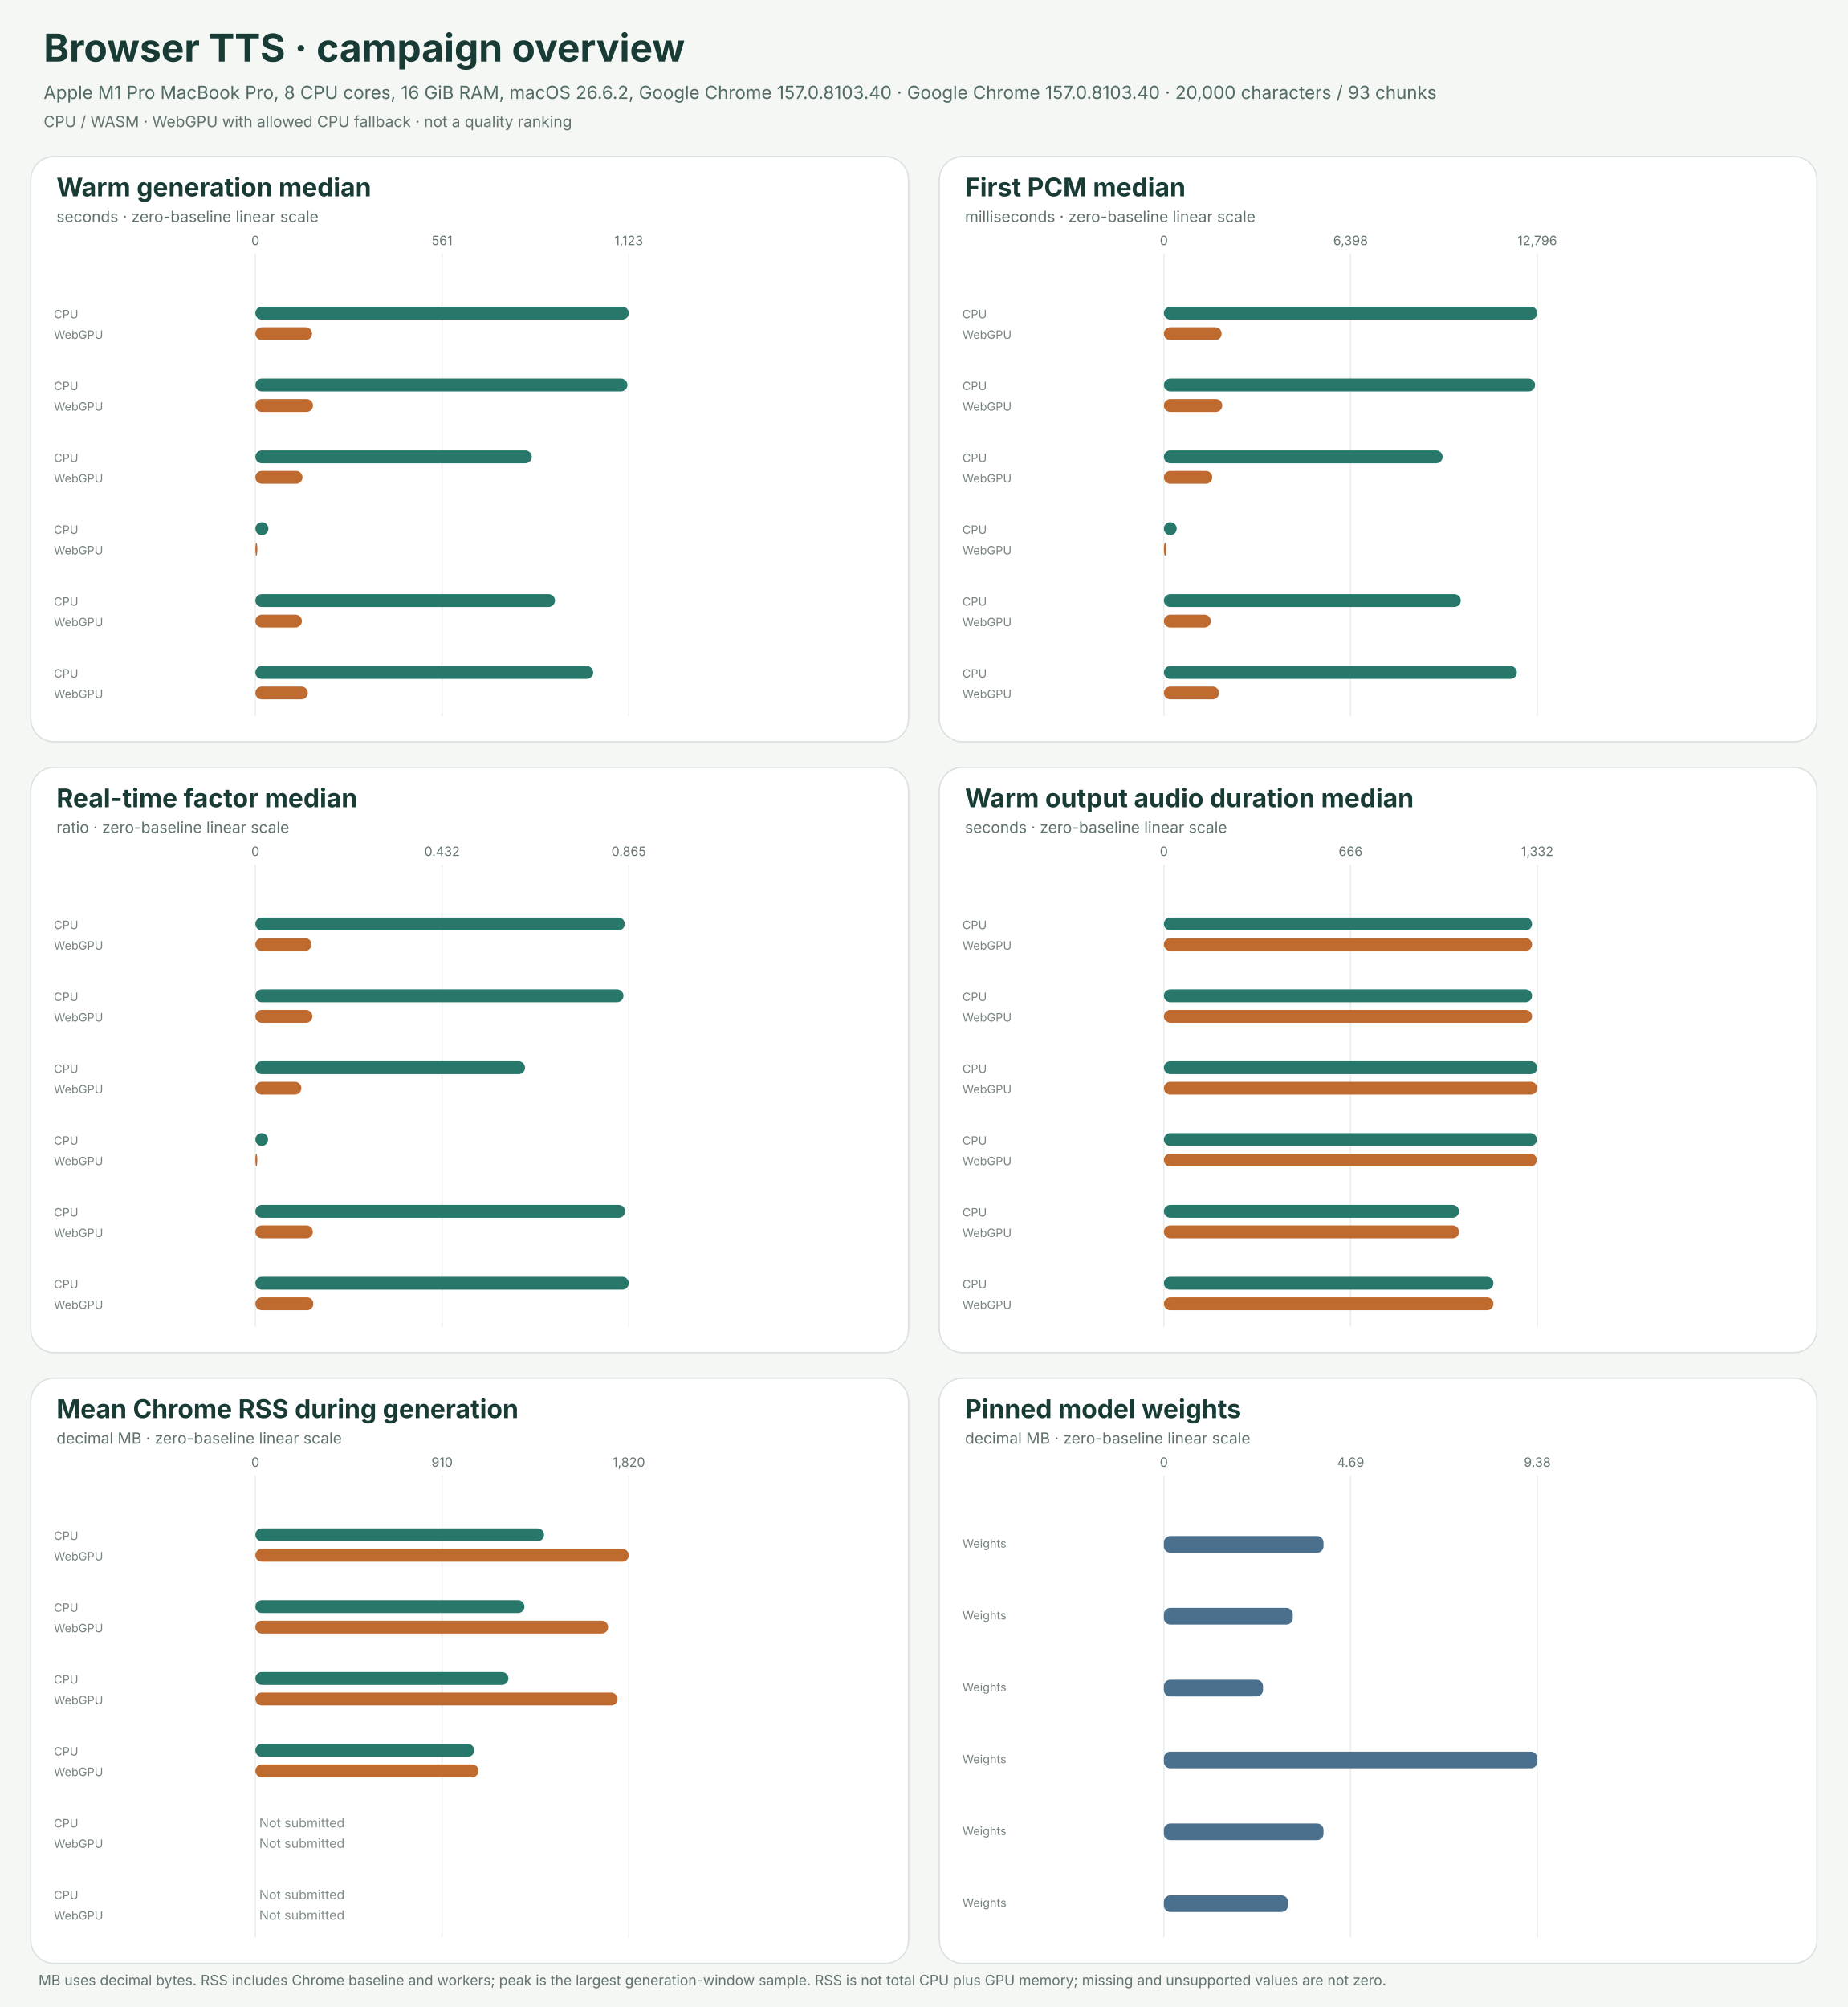
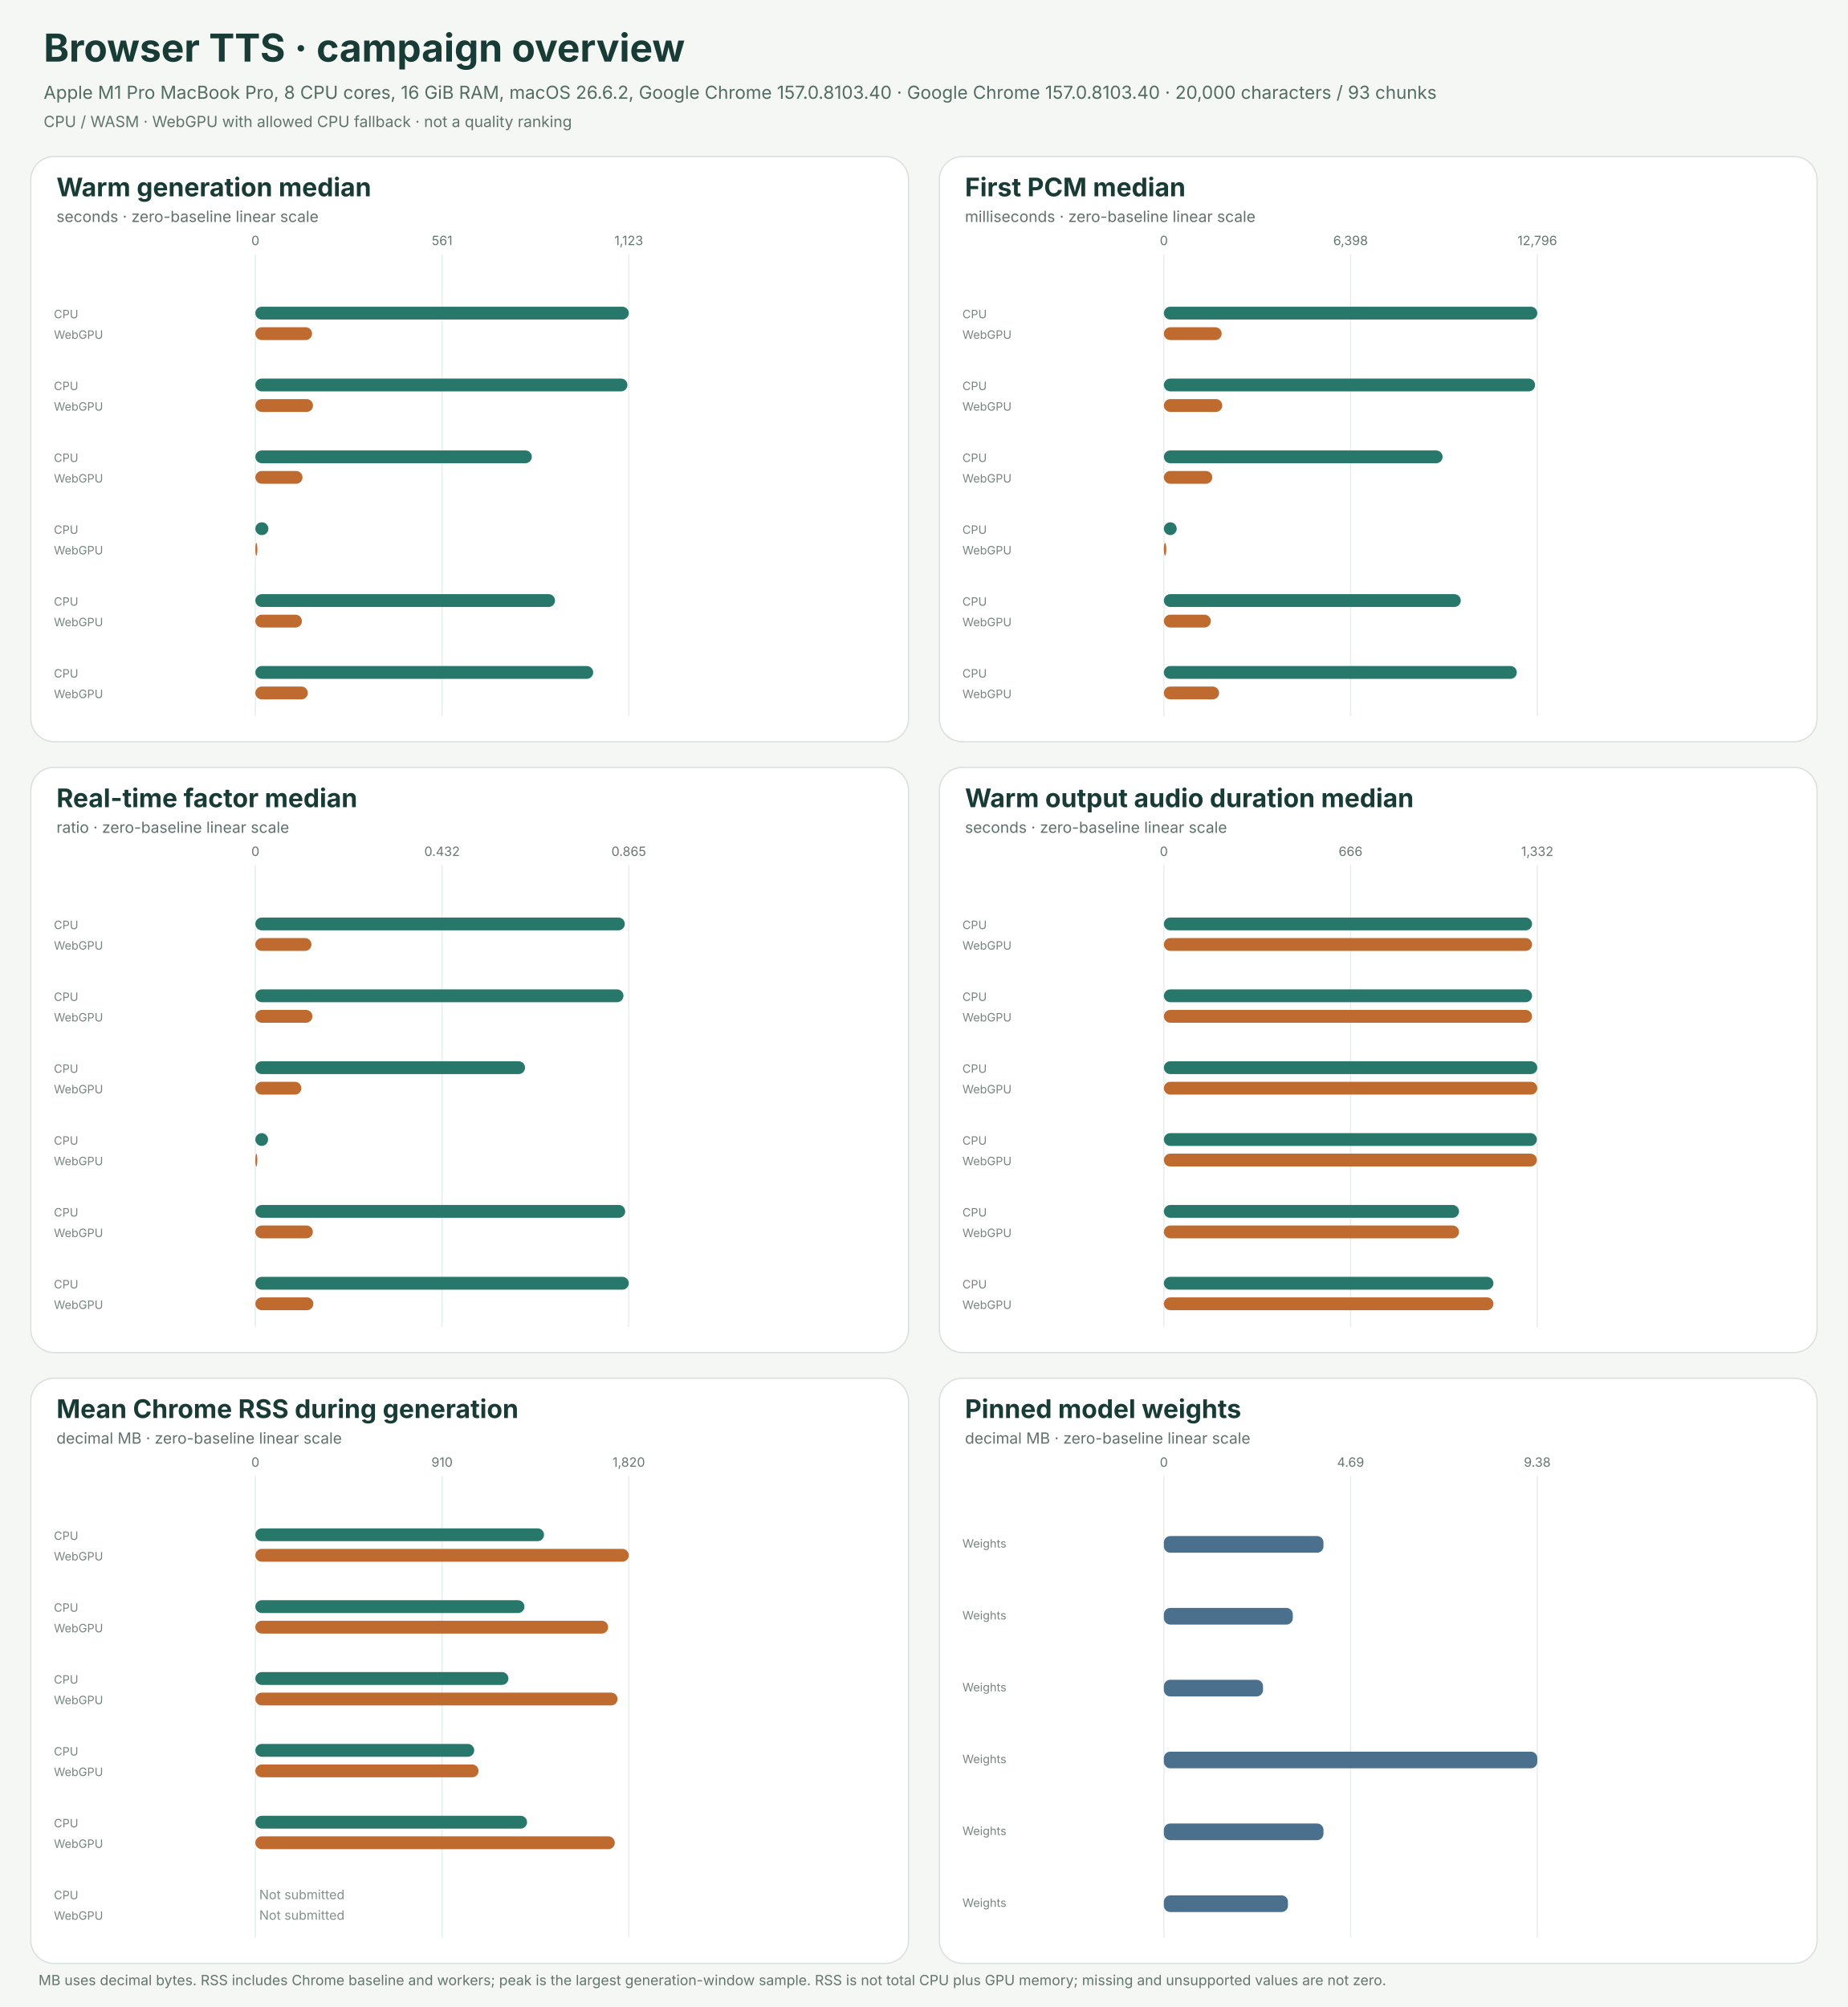
<svg xmlns="http://www.w3.org/2000/svg" width="1440" height="1564" viewBox="0 0 1440 1564" role="img" aria-labelledby="campaign-title campaign-desc">
  <rect width="100%" height="100%" fill="#f4f7f4" />
  <g font-family="system-ui,-apple-system,BlinkMacSystemFont,Segoe UI,sans-serif" fill="#183b35">
    <text x="34" y="48" font-size="30" font-weight="750">Browser TTS · campaign overview</text>
    <text x="34" y="77" font-size="14" fill="#526c65">Apple M1 Pro MacBook Pro, 8 CPU cores, 16 GiB RAM, macOS 26.6.2, Google Chrome 157.0.8103.40 · Google Chrome 157.0.8103.40 · 20,000 characters / 93 chunks</text>
    <text x="34" y="99" font-size="12" fill="#62736d">CPU / WASM · WebGPU with allowed CPU fallback · not a quality ranking</text>
    <g>
      <rect x="24" y="122" width="684" height="456" rx="18" fill="#ffffff" stroke="#d9e0de" />
      <text x="44" y="153" font-size="20" font-weight="700" fill="#183b35">Warm generation median</text>
      <text x="44" y="173" font-size="12" fill="#60716d">seconds · zero-baseline linear scale</text>
      <path d="M199 198V558" stroke="#e8eeeb" />
      <text x="199" y="191" text-anchor="middle" font-size="10" fill="#667773">0</text>
      <path d="M344.5 198V558" stroke="#e8eeeb" />
      <text x="344.5" y="191" text-anchor="middle" font-size="10" fill="#667773">561</text>
      <path d="M490 198V558" stroke="#e8eeeb" />
      <text x="490" y="191" text-anchor="middle" font-size="10" fill="#667773">1,123</text>
      <text x="42" y="232" font-size="12" font-weight="600" fill="#243f39" />
      <text x="42" y="248" font-size="9" fill="#78847f">CPU</text>
      <rect x="199" y="239" width="291.00" height="10" rx="5" fill="#27786b" />
      <text x="498" y="248" font-size="10" fill="#263d37" />
      <text x="42" y="264" font-size="9" fill="#78847f">WebGPU</text>
      <rect x="199" y="255" width="44.19" height="10" rx="5" fill="#bf6a2f" />
      <text x="498" y="264" font-size="10" fill="#263d37" />
      <text x="42" y="288" font-size="12" font-weight="600" fill="#243f39" />
      <text x="42" y="304" font-size="9" fill="#78847f">CPU</text>
      <rect x="199" y="295" width="289.94" height="10" rx="5" fill="#27786b" />
      <text x="498" y="304" font-size="10" fill="#263d37" />
      <text x="42" y="320" font-size="9" fill="#78847f">WebGPU</text>
      <rect x="199" y="311" width="44.93" height="10" rx="5" fill="#bf6a2f" />
      <text x="498" y="320" font-size="10" fill="#263d37" />
      <text x="42" y="344" font-size="12" font-weight="600" fill="#243f39" />
      <text x="42" y="360" font-size="9" fill="#78847f">CPU</text>
      <rect x="199" y="351" width="215.43" height="10" rx="5" fill="#27786b" />
      <text x="498" y="360" font-size="10" fill="#263d37" />
      <text x="42" y="376" font-size="9" fill="#78847f">WebGPU</text>
      <rect x="199" y="367" width="36.74" height="10" rx="5" fill="#bf6a2f" />
      <text x="498" y="376" font-size="10" fill="#263d37" />
      <text x="42" y="400" font-size="12" font-weight="600" fill="#243f39" />
      <text x="42" y="416" font-size="9" fill="#78847f">CPU</text>
      <rect x="199" y="407" width="10.15" height="10" rx="5" fill="#27786b" />
      <text x="498" y="416" font-size="10" fill="#263d37" />
      <text x="42" y="432" font-size="9" fill="#78847f">WebGPU</text>
      <rect x="199" y="423" width="1.57" height="10" rx="5" fill="#bf6a2f" />
      <text x="498" y="432" font-size="10" fill="#263d37" />
      <text x="42" y="456" font-size="12" font-weight="600" fill="#243f39" />
      <text x="42" y="472" font-size="9" fill="#78847f">CPU</text>
      <rect x="199" y="463" width="233.52" height="10" rx="5" fill="#27786b" />
      <text x="498" y="472" font-size="10" fill="#263d37" />
      <text x="42" y="488" font-size="9" fill="#78847f">WebGPU</text>
      <rect x="199" y="479" width="36.29" height="10" rx="5" fill="#bf6a2f" />
      <text x="498" y="488" font-size="10" fill="#263d37" />
      <text x="42" y="512" font-size="12" font-weight="600" fill="#243f39" />
      <text x="42" y="528" font-size="9" fill="#78847f">CPU</text>
      <rect x="199" y="519" width="263.27" height="10" rx="5" fill="#27786b" />
      <text x="498" y="528" font-size="10" fill="#263d37" />
      <text x="42" y="544" font-size="9" fill="#78847f">WebGPU</text>
      <rect x="199" y="535" width="40.89" height="10" rx="5" fill="#bf6a2f" />
      <text x="498" y="544" font-size="10" fill="#263d37" />
    </g>
    <g>
      <rect x="732" y="122" width="684" height="456" rx="18" fill="#ffffff" stroke="#d9e0de" />
      <text x="752" y="153" font-size="20" font-weight="700" fill="#183b35">First PCM median</text>
      <text x="752" y="173" font-size="12" fill="#60716d">milliseconds · zero-baseline linear scale</text>
      <path d="M907 198V558" stroke="#e8eeeb" />
      <text x="907" y="191" text-anchor="middle" font-size="10" fill="#667773">0</text>
      <path d="M1052.5 198V558" stroke="#e8eeeb" />
      <text x="1052.5" y="191" text-anchor="middle" font-size="10" fill="#667773">6,398</text>
      <path d="M1198 198V558" stroke="#e8eeeb" />
      <text x="1198" y="191" text-anchor="middle" font-size="10" fill="#667773">12,796</text>
      <text x="750" y="232" font-size="12" font-weight="600" fill="#243f39" />
      <text x="750" y="248" font-size="9" fill="#78847f">CPU</text>
      <rect x="907" y="239" width="291.00" height="10" rx="5" fill="#27786b" />
      <text x="1206" y="248" font-size="10" fill="#263d37" />
      <text x="750" y="264" font-size="9" fill="#78847f">WebGPU</text>
      <rect x="907" y="255" width="45.03" height="10" rx="5" fill="#bf6a2f" />
      <text x="1206" y="264" font-size="10" fill="#263d37" />
      <text x="750" y="288" font-size="12" font-weight="600" fill="#243f39" />
      <text x="750" y="304" font-size="9" fill="#78847f">CPU</text>
      <rect x="907" y="295" width="289.29" height="10" rx="5" fill="#27786b" />
      <text x="1206" y="304" font-size="10" fill="#263d37" />
      <text x="750" y="320" font-size="9" fill="#78847f">WebGPU</text>
      <rect x="907" y="311" width="45.51" height="10" rx="5" fill="#bf6a2f" />
      <text x="1206" y="320" font-size="10" fill="#263d37" />
      <text x="750" y="344" font-size="12" font-weight="600" fill="#243f39" />
      <text x="750" y="360" font-size="9" fill="#78847f">CPU</text>
      <rect x="907" y="351" width="217.20" height="10" rx="5" fill="#27786b" />
      <text x="1206" y="360" font-size="10" fill="#263d37" />
      <text x="750" y="376" font-size="9" fill="#78847f">WebGPU</text>
      <rect x="907" y="367" width="37.71" height="10" rx="5" fill="#bf6a2f" />
      <text x="1206" y="376" font-size="10" fill="#263d37" />
      <text x="750" y="400" font-size="12" font-weight="600" fill="#243f39" />
      <text x="750" y="416" font-size="9" fill="#78847f">CPU</text>
      <rect x="907" y="407" width="10.00" height="10" rx="5" fill="#27786b" />
      <text x="1206" y="416" font-size="10" fill="#263d37" />
      <text x="750" y="432" font-size="9" fill="#78847f">WebGPU</text>
      <rect x="907" y="423" width="1.86" height="10" rx="5" fill="#bf6a2f" />
      <text x="1206" y="432" font-size="10" fill="#263d37" />
      <text x="750" y="456" font-size="12" font-weight="600" fill="#243f39" />
      <text x="750" y="472" font-size="9" fill="#78847f">CPU</text>
      <rect x="907" y="463" width="231.37" height="10" rx="5" fill="#27786b" />
      <text x="1206" y="472" font-size="10" fill="#263d37" />
      <text x="750" y="488" font-size="9" fill="#78847f">WebGPU</text>
      <rect x="907" y="479" width="36.61" height="10" rx="5" fill="#bf6a2f" />
      <text x="1206" y="488" font-size="10" fill="#263d37" />
      <text x="750" y="512" font-size="12" font-weight="600" fill="#243f39" />
      <text x="750" y="528" font-size="9" fill="#78847f">CPU</text>
      <rect x="907" y="519" width="275.04" height="10" rx="5" fill="#27786b" />
      <text x="1206" y="528" font-size="10" fill="#263d37" />
      <text x="750" y="544" font-size="9" fill="#78847f">WebGPU</text>
      <rect x="907" y="535" width="43.01" height="10" rx="5" fill="#bf6a2f" />
      <text x="1206" y="544" font-size="10" fill="#263d37" />
    </g>
    <g>
      <rect x="24" y="598" width="684" height="456" rx="18" fill="#ffffff" stroke="#d9e0de" />
      <text x="44" y="629" font-size="20" font-weight="700" fill="#183b35">Real-time factor median</text>
      <text x="44" y="649" font-size="12" fill="#60716d">ratio · zero-baseline linear scale</text>
      <path d="M199 674V1034" stroke="#e8eeeb" />
      <text x="199" y="667" text-anchor="middle" font-size="10" fill="#667773">0</text>
      <path d="M344.5 674V1034" stroke="#e8eeeb" />
      <text x="344.5" y="667" text-anchor="middle" font-size="10" fill="#667773">0.432</text>
      <path d="M490 674V1034" stroke="#e8eeeb" />
      <text x="490" y="667" text-anchor="middle" font-size="10" fill="#667773">0.865</text>
      <text x="42" y="708" font-size="12" font-weight="600" fill="#243f39" />
      <text x="42" y="724" font-size="9" fill="#78847f">CPU</text>
      <rect x="199" y="715" width="287.91" height="10" rx="5" fill="#27786b" />
      <text x="498" y="724" font-size="10" fill="#263d37" />
      <text x="42" y="740" font-size="9" fill="#78847f">WebGPU</text>
      <rect x="199" y="731" width="43.72" height="10" rx="5" fill="#bf6a2f" />
      <text x="498" y="740" font-size="10" fill="#263d37" />
      <text x="42" y="764" font-size="12" font-weight="600" fill="#243f39" />
      <text x="42" y="780" font-size="9" fill="#78847f">CPU</text>
      <rect x="199" y="771" width="286.87" height="10" rx="5" fill="#27786b" />
      <text x="498" y="780" font-size="10" fill="#263d37" />
      <text x="42" y="796" font-size="9" fill="#78847f">WebGPU</text>
      <rect x="199" y="787" width="44.46" height="10" rx="5" fill="#bf6a2f" />
      <text x="498" y="796" font-size="10" fill="#263d37" />
      <text x="42" y="820" font-size="12" font-weight="600" fill="#243f39" />
      <text x="42" y="836" font-size="9" fill="#78847f">CPU</text>
      <rect x="199" y="827" width="210.16" height="10" rx="5" fill="#27786b" />
      <text x="498" y="836" font-size="10" fill="#263d37" />
      <text x="42" y="852" font-size="9" fill="#78847f">WebGPU</text>
      <rect x="199" y="843" width="35.84" height="10" rx="5" fill="#bf6a2f" />
      <text x="498" y="852" font-size="10" fill="#263d37" />
      <text x="42" y="876" font-size="12" font-weight="600" fill="#243f39" />
      <text x="42" y="892" font-size="9" fill="#78847f">CPU</text>
      <rect x="199" y="883" width="9.91" height="10" rx="5" fill="#27786b" />
      <text x="498" y="892" font-size="10" fill="#263d37" />
      <text x="42" y="908" font-size="9" fill="#78847f">WebGPU</text>
      <rect x="199" y="899" width="1.53" height="10" rx="5" fill="#bf6a2f" />
      <text x="498" y="908" font-size="10" fill="#263d37" />
      <text x="42" y="932" font-size="12" font-weight="600" fill="#243f39" />
      <text x="42" y="948" font-size="9" fill="#78847f">CPU</text>
      <rect x="199" y="939" width="288.22" height="10" rx="5" fill="#27786b" />
      <text x="498" y="948" font-size="10" fill="#263d37" />
      <text x="42" y="964" font-size="9" fill="#78847f">WebGPU</text>
      <rect x="199" y="955" width="44.80" height="10" rx="5" fill="#bf6a2f" />
      <text x="498" y="964" font-size="10" fill="#263d37" />
      <text x="42" y="988" font-size="12" font-weight="600" fill="#243f39" />
      <text x="42" y="1004" font-size="9" fill="#78847f">CPU</text>
      <rect x="199" y="995" width="291.00" height="10" rx="5" fill="#27786b" />
      <text x="498" y="1004" font-size="10" fill="#263d37" />
      <text x="42" y="1020" font-size="9" fill="#78847f">WebGPU</text>
      <rect x="199" y="1011" width="45.20" height="10" rx="5" fill="#bf6a2f" />
      <text x="498" y="1020" font-size="10" fill="#263d37" />
    </g>
    <g>
      <rect x="732" y="598" width="684" height="456" rx="18" fill="#ffffff" stroke="#d9e0de" />
      <text x="752" y="629" font-size="20" font-weight="700" fill="#183b35">Warm output audio duration median</text>
      <text x="752" y="649" font-size="12" fill="#60716d">seconds · zero-baseline linear scale</text>
      <path d="M907 674V1034" stroke="#e8eeeb" />
      <text x="907" y="667" text-anchor="middle" font-size="10" fill="#667773">0</text>
      <path d="M1052.5 674V1034" stroke="#e8eeeb" />
      <text x="1052.5" y="667" text-anchor="middle" font-size="10" fill="#667773">666</text>
      <path d="M1198 674V1034" stroke="#e8eeeb" />
      <text x="1198" y="667" text-anchor="middle" font-size="10" fill="#667773">1,332</text>
      <text x="750" y="708" font-size="12" font-weight="600" fill="#243f39" />
      <text x="750" y="724" font-size="9" fill="#78847f">CPU</text>
      <rect x="907" y="715" width="286.93" height="10" rx="5" fill="#27786b" />
      <text x="1206" y="724" font-size="10" fill="#263d37" />
      <text x="750" y="740" font-size="9" fill="#78847f">WebGPU</text>
      <rect x="907" y="731" width="286.93" height="10" rx="5" fill="#bf6a2f" />
      <text x="1206" y="740" font-size="10" fill="#263d37" />
      <text x="750" y="764" font-size="12" font-weight="600" fill="#243f39" />
      <text x="750" y="780" font-size="9" fill="#78847f">CPU</text>
      <rect x="907" y="771" width="286.92" height="10" rx="5" fill="#27786b" />
      <text x="1206" y="780" font-size="10" fill="#263d37" />
      <text x="750" y="796" font-size="9" fill="#78847f">WebGPU</text>
      <rect x="907" y="787" width="286.91" height="10" rx="5" fill="#bf6a2f" />
      <text x="1206" y="796" font-size="10" fill="#263d37" />
      <text x="750" y="820" font-size="12" font-weight="600" fill="#243f39" />
      <text x="750" y="836" font-size="9" fill="#78847f">CPU</text>
      <rect x="907" y="827" width="291.00" height="10" rx="5" fill="#27786b" />
      <text x="1206" y="836" font-size="10" fill="#263d37" />
      <text x="750" y="852" font-size="9" fill="#78847f">WebGPU</text>
      <rect x="907" y="843" width="291.00" height="10" rx="5" fill="#bf6a2f" />
      <text x="1206" y="852" font-size="10" fill="#263d37" />
      <text x="750" y="876" font-size="12" font-weight="600" fill="#243f39" />
      <text x="750" y="892" font-size="9" fill="#78847f">CPU</text>
      <rect x="907" y="883" width="290.67" height="10" rx="5" fill="#27786b" />
      <text x="1206" y="892" font-size="10" fill="#263d37" />
      <text x="750" y="908" font-size="9" fill="#78847f">WebGPU</text>
      <rect x="907" y="899" width="290.67" height="10" rx="5" fill="#bf6a2f" />
      <text x="1206" y="908" font-size="10" fill="#263d37" />
      <text x="750" y="932" font-size="12" font-weight="600" fill="#243f39" />
      <text x="750" y="948" font-size="9" fill="#78847f">CPU</text>
      <rect x="907" y="939" width="230.00" height="10" rx="5" fill="#27786b" />
      <text x="1206" y="948" font-size="10" fill="#263d37" />
      <text x="750" y="964" font-size="9" fill="#78847f">WebGPU</text>
      <rect x="907" y="955" width="230.00" height="10" rx="5" fill="#bf6a2f" />
      <text x="1206" y="964" font-size="10" fill="#263d37" />
      <text x="750" y="988" font-size="12" font-weight="600" fill="#243f39" />
      <text x="750" y="1004" font-size="9" fill="#78847f">CPU</text>
      <rect x="907" y="995" width="256.82" height="10" rx="5" fill="#27786b" />
      <text x="1206" y="1004" font-size="10" fill="#263d37" />
      <text x="750" y="1020" font-size="9" fill="#78847f">WebGPU</text>
      <rect x="907" y="1011" width="256.83" height="10" rx="5" fill="#bf6a2f" />
      <text x="1206" y="1020" font-size="10" fill="#263d37" />
    </g>
    <g>
      <rect x="24" y="1074" width="684" height="456" rx="18" fill="#ffffff" stroke="#d9e0de" />
      <text x="44" y="1105" font-size="20" font-weight="700" fill="#183b35">Mean Chrome RSS during generation</text>
      <text x="44" y="1125" font-size="12" fill="#60716d">decimal MB · zero-baseline linear scale</text>
      <path d="M199 1150V1510" stroke="#e8eeeb" />
      <text x="199" y="1143" text-anchor="middle" font-size="10" fill="#667773">0</text>
      <path d="M344.5 1150V1510" stroke="#e8eeeb" />
      <text x="344.5" y="1143" text-anchor="middle" font-size="10" fill="#667773">910</text>
      <path d="M490 1150V1510" stroke="#e8eeeb" />
      <text x="490" y="1143" text-anchor="middle" font-size="10" fill="#667773">1,820</text>
      <text x="42" y="1184" font-size="12" font-weight="600" fill="#243f39" />
      <text x="42" y="1200" font-size="9" fill="#78847f">CPU</text>
      <rect x="199" y="1191" width="224.95" height="10" rx="5" fill="#27786b" />
      <text x="498" y="1200" font-size="10" fill="#263d37" />
      <text x="42" y="1216" font-size="9" fill="#78847f">WebGPU</text>
      <rect x="199" y="1207" width="291.00" height="10" rx="5" fill="#bf6a2f" />
      <text x="498" y="1216" font-size="10" fill="#263d37" />
      <text x="42" y="1240" font-size="12" font-weight="600" fill="#243f39" />
      <text x="42" y="1256" font-size="9" fill="#78847f">CPU</text>
      <rect x="199" y="1247" width="209.70" height="10" rx="5" fill="#27786b" />
      <text x="498" y="1256" font-size="10" fill="#263d37" />
      <text x="42" y="1272" font-size="9" fill="#78847f">WebGPU</text>
      <rect x="199" y="1263" width="274.92" height="10" rx="5" fill="#bf6a2f" />
      <text x="498" y="1272" font-size="10" fill="#263d37" />
      <text x="42" y="1296" font-size="12" font-weight="600" fill="#243f39" />
      <text x="42" y="1312" font-size="9" fill="#78847f">CPU</text>
      <rect x="199" y="1303" width="197.20" height="10" rx="5" fill="#27786b" />
      <text x="498" y="1312" font-size="10" fill="#263d37" />
      <text x="42" y="1328" font-size="9" fill="#78847f">WebGPU</text>
      <rect x="199" y="1319" width="282.24" height="10" rx="5" fill="#bf6a2f" />
      <text x="498" y="1328" font-size="10" fill="#263d37" />
      <text x="42" y="1352" font-size="12" font-weight="600" fill="#243f39" />
      <text x="42" y="1368" font-size="9" fill="#78847f">CPU</text>
      <rect x="199" y="1359" width="170.56" height="10" rx="5" fill="#27786b" />
      <text x="498" y="1368" font-size="10" fill="#263d37" />
      <text x="42" y="1384" font-size="9" fill="#78847f">WebGPU</text>
      <rect x="199" y="1375" width="173.93" height="10" rx="5" fill="#bf6a2f" />
      <text x="498" y="1384" font-size="10" fill="#263d37" />
      <text x="42" y="1408" font-size="12" font-weight="600" fill="#243f39" />
      <text x="42" y="1424" font-size="9" fill="#78847f">CPU</text>
-       <text x="202" y="1424" font-size="10" fill="#83908b">Not submitted</text>
+       <rect x="199" y="1415" width="211.74" height="10" rx="5" fill="#27786b" />
+       <text x="498" y="1424" font-size="10" fill="#263d37" />
      <text x="42" y="1440" font-size="9" fill="#78847f">WebGPU</text>
-       <text x="202" y="1440" font-size="10" fill="#83908b">Not submitted</text>
+       <rect x="199" y="1431" width="280.12" height="10" rx="5" fill="#bf6a2f" />
+       <text x="498" y="1440" font-size="10" fill="#263d37" />
      <text x="42" y="1464" font-size="12" font-weight="600" fill="#243f39" />
      <text x="42" y="1480" font-size="9" fill="#78847f">CPU</text>
      <text x="202" y="1480" font-size="10" fill="#83908b">Not submitted</text>
      <text x="42" y="1496" font-size="9" fill="#78847f">WebGPU</text>
      <text x="202" y="1496" font-size="10" fill="#83908b">Not submitted</text>
    </g>
    <g>
      <rect x="732" y="1074" width="684" height="456" rx="18" fill="#ffffff" stroke="#d9e0de" />
      <text x="752" y="1105" font-size="20" font-weight="700" fill="#183b35">Pinned model weights</text>
      <text x="752" y="1125" font-size="12" fill="#60716d">decimal MB · zero-baseline linear scale</text>
      <path d="M907 1150V1510" stroke="#e8eeeb" />
      <text x="907" y="1143" text-anchor="middle" font-size="10" fill="#667773">0</text>
      <path d="M1052.5 1150V1510" stroke="#e8eeeb" />
      <text x="1052.5" y="1143" text-anchor="middle" font-size="10" fill="#667773">4.69</text>
      <path d="M1198 1150V1510" stroke="#e8eeeb" />
      <text x="1198" y="1143" text-anchor="middle" font-size="10" fill="#667773">9.38</text>
      <text x="750" y="1184" font-size="12" font-weight="600" fill="#243f39" />
      <text x="750" y="1206" font-size="9" fill="#78847f">Weights</text>
      <rect x="907" y="1197" width="124.39" height="13" rx="5" fill="#4b708e" />
      <text x="1206" y="1206" font-size="10" fill="#263d37" />
      <text x="750" y="1240" font-size="12" font-weight="600" fill="#243f39" />
      <text x="750" y="1262" font-size="9" fill="#78847f">Weights</text>
      <rect x="907" y="1253" width="100.47" height="13" rx="5" fill="#4b708e" />
      <text x="1206" y="1262" font-size="10" fill="#263d37" />
      <text x="750" y="1296" font-size="12" font-weight="600" fill="#243f39" />
      <text x="750" y="1318" font-size="9" fill="#78847f">Weights</text>
      <rect x="907" y="1309" width="77.26" height="13" rx="5" fill="#4b708e" />
      <text x="1206" y="1318" font-size="10" fill="#263d37" />
      <text x="750" y="1352" font-size="12" font-weight="600" fill="#243f39" />
      <text x="750" y="1374" font-size="9" fill="#78847f">Weights</text>
      <rect x="907" y="1365" width="291.00" height="13" rx="5" fill="#4b708e" />
      <text x="1206" y="1374" font-size="10" fill="#263d37" />
      <text x="750" y="1408" font-size="12" font-weight="600" fill="#243f39" />
      <text x="750" y="1430" font-size="9" fill="#78847f">Weights</text>
      <rect x="907" y="1421" width="124.39" height="13" rx="5" fill="#4b708e" />
      <text x="1206" y="1430" font-size="10" fill="#263d37" />
      <text x="750" y="1464" font-size="12" font-weight="600" fill="#243f39" />
      <text x="750" y="1486" font-size="9" fill="#78847f">Weights</text>
      <rect x="907" y="1477" width="96.70" height="13" rx="5" fill="#4b708e" />
      <text x="1206" y="1486" font-size="10" fill="#263d37" />
    </g>
    <text x="30" y="1547" font-size="11" fill="#64746f">MB uses decimal bytes. RSS includes Chrome baseline and workers; peak is the largest generation-window sample. RSS is not total CPU plus GPU memory; missing and unsupported values are not zero.</text>
  </g>
</svg>
